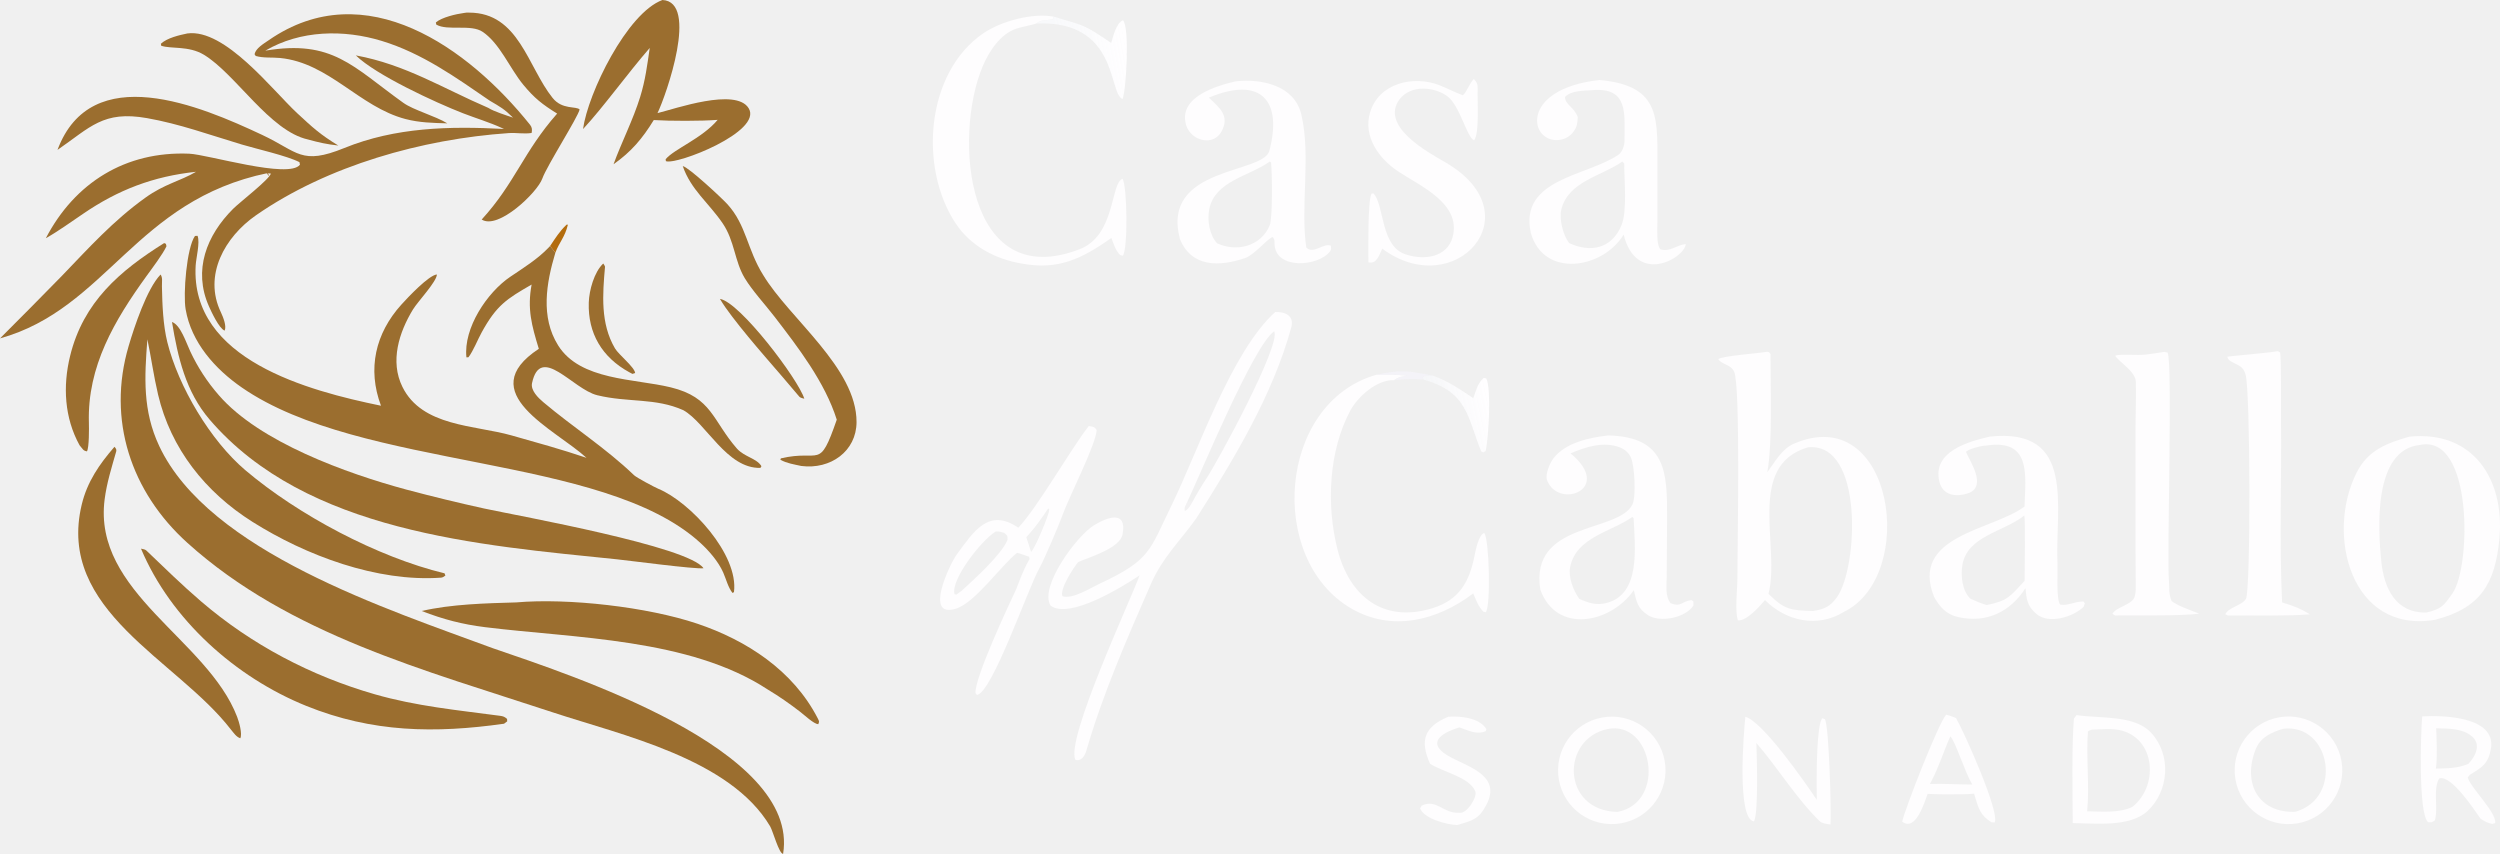
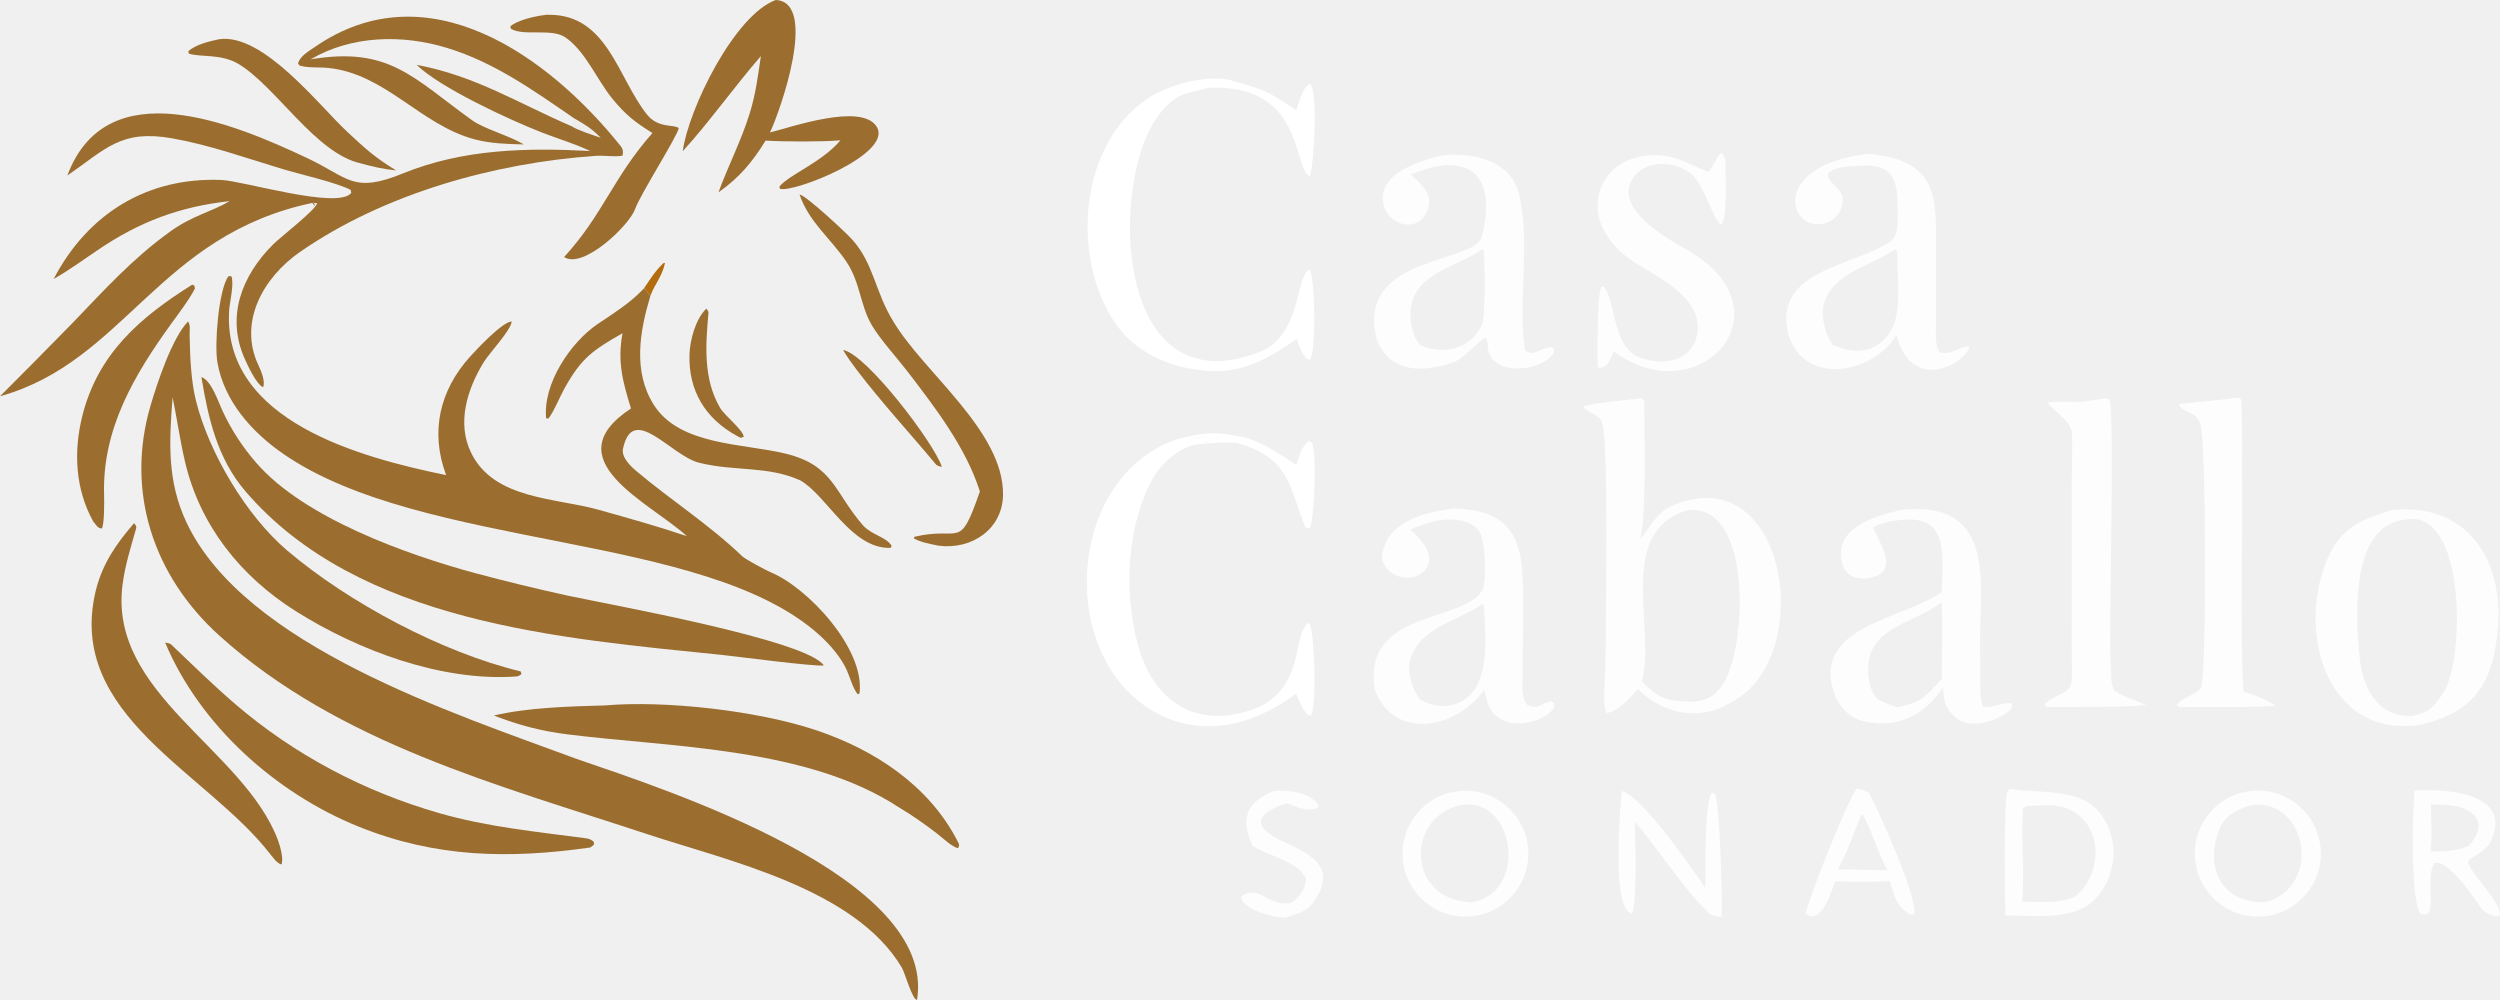
- <svg xmlns="http://www.w3.org/2000/svg" width="457.233" height="156.166" viewBox="0 0 457.233 156.166" version="1.1" id="svg43">
-   <path fill="#9b6e2f" d="m 29.366,50.212 c 0.41,0.549 0.235,1.301 0.25,2.174 0.064,3.275 0.203,7.052 0.991,10.211 2.027,8.123 7.872,17.979 14.275,23.406 9.63,8.162 24.164,15.9 36.424,18.854 l 0.153,0.41 c -0.216,0.171 -0.494,0.361 -0.78,0.382 -11.716,0.841 -24.735,-4.057 -34.477,-10.191 -8.665,-5.456 -14.977,-13.425 -17.298,-23.315 -0.805,-3.433 -1.244,-6.697 -1.947,-10.084 -0.539,6.938 -0.881,13.027 2.158,19.506 9.056,19.305 41.868,29.895 60.966,36.971 14.123,4.874 56.265,18.422 53.144,37.63 -0.749,-0.01 -1.868,-4.181 -2.367,-5.026 -7.315,-12.373 -27.1,-16.673 -39.74,-20.849 -23.31,-7.702 -48.219,-14.215 -66.838,-30.999 -10.35,-9.33 -14.721,-22.535 -10.757,-35.985 1.02,-3.47 3.35,-10.522 5.843,-13.095 z" id="path1" />
-   <path fill="#9b6e2f" d="m 81.814,22.56 c -2.625,-0.073 -5.107,-0.122 -7.655,-0.79 -8.443,-2.213 -13.965,-10.282 -22.942,-11.165 -1.468,-0.145 -3.036,0.043 -4.447,-0.37 l -0.217,-0.322 c 0.25,-1.108 1.635,-1.896 2.628,-2.582 17.65,-12.189 36.514,1.447 47.758,15.487 0.386,0.482 0.407,0.931 0.289,1.502 -1.403,0.222 -2.765,-0.075 -4.181,0.022 -15.826,1.087 -33.121,5.926 -46.232,15.035 -5.677,3.944 -9.692,10.967 -6.403,17.767 0.403,0.888 1.061,2.461 0.675,3.327 -1.035,-0.408 -2.446,-3.48 -2.884,-4.469 -2.918,-6.586 -0.427,-12.957 4.427,-17.804 1.224,-1.222 6.621,-5.367 6.912,-6.455 l -0.787,-0.061 0.548,0.638 -0.311,-0.674 C 24.718,36.655 19.585,56.421 6.6959602e-7,61.892 3.792,58.105 7.562,54.296 11.309,50.464 c 4.979,-5.176 9.389,-10.075 15.249,-14.287 3.563,-2.561 6.361,-3.031 9.3,-4.759 -7.812,0.832 -14.263,3.296 -20.705,7.715 -1.805,1.237 -4.972,3.461 -6.769,4.432 C 13.703,33.383 22.983,27.631 34.586,28.108 c 3.42,0.141 18.241,4.664 20.271,2.02 l -0.087,-0.469 c -2.258,-1.165 -7.887,-2.429 -10.541,-3.226 -5.785,-1.736 -11.405,-3.782 -17.363,-4.832 -7.998,-1.41 -10.331,1.672 -16.352,5.816 6.177,-16.543 26.123,-8.061 37.456,-2.734 6.564,3.085 7.098,5.603 14.99,2.392 9.375,-3.815 19.271,-4.014 29.212,-3.491 l -0.298,-0.139 c -2.333,-1.078 -4.89,-1.834 -7.203,-2.735 -5.048,-1.966 -15.984,-7.023 -19.596,-10.582 9.141,1.693 15.931,6.035 24.23,9.6 0.953,0.636 3.383,1.398 4.526,1.788 -1.617,-1.596 -2.318,-1.961 -4.25,-3.095 -6.27,-4.305 -12.369,-8.677 -19.742,-10.931 -6.977,-2.133 -14.898,-1.989 -21.319,1.777 12.291,-2.062 15.958,2.881 25.247,9.538 1.858,1.332 5.827,2.395 8.045,3.755 z" id="path2" />
-   <path fill="#9b6e2f" d="m 101.574,46.215 c -1.661,5.541 -2.75,11.769 0.511,16.967 4.035,6.433 13.928,6.039 20.582,7.659 7.577,1.845 7.615,6.064 12.127,11.219 1.393,1.53 3.624,1.775 4.467,3.203 l -0.181,0.31 c -6.163,0.174 -9.914,-8.188 -14.098,-10.551 -5.144,-2.303 -10.109,-1.361 -15.747,-2.736 -4.477,-1.092 -10.379,-9.453 -11.93,-2.214 -0.282,1.318 1.108,2.678 2.054,3.476 5.46,4.606 11.4,8.367 16.614,13.373 0.43,0.413 3.697,2.173 4.42,2.471 5.804,2.394 14.747,12.011 13.845,18.904 l -0.271,0.149 c -0.815,-1.031 -1.167,-2.552 -1.704,-3.754 -0.893,-2.002 -2.599,-3.972 -4.215,-5.442 -17.878,-16.259 -61.877,-13.213 -83.798,-28.36 -4.917,-3.398 -9.259,-8.247 -10.301,-14.327 -0.476,-2.781 0.185,-11.251 1.712,-13.407 l 0.47,-0.025 c 0.483,1.21 -0.264,4.029 -0.345,5.412 -1.014,17.256 20.646,22.937 33.893,25.662 -2.533,-6.753 -1.011,-13.24 3.722,-18.485 1.121,-1.243 5.018,-5.402 6.505,-5.522 -0.024,1.306 -3.504,4.966 -4.378,6.402 -2.534,4.163 -4.247,9.465 -1.926,14.161 3.602,7.288 13.168,6.96 19.942,8.87 4.583,1.293 9.206,2.572 13.724,4.104 -5.781,-5.284 -20.942,-11.902 -8.722,-19.937 -1.305,-4.27 -2.144,-7.302 -1.317,-11.753 -4.552,2.62 -6.41,3.776 -9.132,8.743 -0.744,1.356 -1.534,3.39 -2.423,4.556 l -0.369,0.013 c -0.568,-5.367 3.795,-11.883 8.025,-14.738 2.391,-1.614 5.017,-3.244 6.993,-5.323 l 0.285,-0.302 z" id="path3" />
-   <path fill="#fefdfe" d="m 323.176,64.342 c 0.492,0.084 0.263,-0.03 0.639,0.43 -0.013,5.9 0.399,16.169 -0.588,21.6 1.276,-1.727 2.659,-4.257 4.781,-5.185 18.294,-8.001 22.886,24.086 9.193,30.741 -4.763,2.944 -10.549,1.698 -14.394,-2.178 -1.021,1.187 -3.34,3.849 -4.953,3.709 -0.591,-1.754 -0.103,-5.519 -0.1,-7.551 0.012,-5.812 0.595,-35.414 -0.592,-37.934 -0.651,-1.384 -2.108,-1.183 -2.889,-2.274 0.477,-0.591 7.312,-1.075 8.903,-1.358 z m 8.443,47.406 c 2.025,-0.338 3.073,-0.761 4.343,-2.52 3.862,-5.35 4.964,-28.493 -5.327,-27.412 -11.376,3.392 -4.958,18.225 -7.192,26.789 2.94,2.927 4.054,3.03 8.176,3.143 z" id="path4" />
-   <path fill="#fefdfe" d="m 440.661,79.862 c 11.689,-1.181 17.445,7.842 16.465,18.609 -0.751,8.25 -3.446,12.761 -11.781,14.886 -15.436,2.589 -20.018,-15.674 -14.347,-26.896 2.086,-4.127 5.479,-5.395 9.663,-6.599 z m 3.131,32.165 c 2.76,-0.675 3.118,-1.206 4.741,-3.492 3.447,-4.855 3.78,-29.24 -5.949,-27.155 -8.555,0.884 -7.682,15.318 -7.056,21.348 0.511,4.924 2.677,9.448 8.264,9.299 z" id="path5" />
-   <path fill="#9b6e2f" d="m 31.455,58.886 c 1.576,0.546 2.599,3.811 3.34,5.374 1.357,2.91 3.119,5.614 5.236,8.029 7.422,8.584 23.435,14.318 34.227,17.236 4.746,1.268 9.52,2.429 14.318,3.483 6.615,1.42 37.424,6.935 40.091,10.921 -1.52,0.204 -13.702,-1.416 -15.866,-1.638 C 87.583,99.702 56.008,97.322 38.341,76.74 c -4.386,-5.109 -5.814,-11.392 -6.886,-17.854 z" id="path6" />
-   <path fill="#fefdfe" d="m 225.993,14.872 c 4.69,-0.511 10.733,0.711 12.002,6.044 1.8,7.563 -0.194,16.81 0.915,24.349 1.307,1.339 3.155,-0.908 4.504,-0.324 0.006,0.465 0.122,0.656 -0.162,1.03 -2.129,2.806 -9.94,3.392 -10.141,-1.278 -0.027,-0.635 0.069,-0.789 -0.317,-1.333 -0.8,0.054 -3.309,3.233 -5.07,3.834 -4.66,1.592 -9.763,1.753 -11.916,-3.455 -3.546,-13.336 15.214,-11.853 16.35,-16.159 2.416,-9.153 -1.489,-13.732 -11.062,-9.724 1.968,1.871 3.874,3.335 2.309,6.188 -0.971,1.77 -3.008,2.03 -4.648,1.093 -0.956,-0.544 -1.643,-1.461 -1.897,-2.531 -1.176,-4.942 5.64,-6.902 9.133,-7.734 z m -3.416,29.612 c 3.626,1.697 8.073,0.543 9.65,-3.284 0.544,-1.319 0.449,-9.719 0.239,-11.48 l -0.231,-0.179 c -3.768,2.701 -10.047,3.54 -11.071,8.725 -0.394,1.992 0.017,4.664 1.413,6.218 z" id="path7" />
-   <path fill="#fefdfe" d="m 294.105,79.638 c 10.595,0.251 10.829,6.637 10.793,15.034 l -0.063,10.734 c -0.016,1.68 -0.322,3.605 0.698,4.905 1.973,0.808 1.978,-0.35 3.848,-0.561 l 0.338,0.272 -0.008,0.72 c -1.398,2.232 -6.076,3.219 -8.336,1.749 -1.915,-1.245 -2.077,-2.505 -2.556,-4.552 -4.232,6.078 -14.157,8.085 -17.109,-0.11 -1.968,-12.506 14.16,-10.306 16.837,-15.53 0.74,-1.443 0.387,-7.136 -0.244,-8.572 -0.409,-0.93 -1.108,-1.533 -2.046,-1.899 -2.955,-1.154 -6.257,-0.095 -9.013,1.095 7.936,6.552 -2.225,10.317 -4.3,4.903 -0.388,-1.012 0.52,-3.191 1.219,-4.064 2.271,-2.836 6.485,-3.717 9.942,-4.124 z m -5.261,29.89 c 1.692,0.75 3.103,1.244 5.02,0.743 6.26,-1.638 5.156,-10.221 4.912,-15.507 l -0.233,-0.215 c -3.826,2.724 -10.263,3.68 -11.365,9.129 -0.386,1.906 0.569,4.322 1.666,5.85 z" id="path8" />
-   <path fill="#fefdfe" d="m 292.517,14.629 c 11.614,1.047 10.553,7.326 10.612,16.681 0.02,3.134 -0.034,6.311 -0.008,9.451 0.009,1.209 -0.218,4.057 0.577,4.85 1.795,0.501 2.818,-0.763 4.62,-0.977 -0.208,2.596 -9.046,7.642 -11.36,-1.727 -3.82,6.276 -14.616,8.03 -16.979,-0.303 -2.196,-9.951 10.319,-10.376 16.005,-14.291 0.761,-0.525 1.135,-1.729 1.132,-2.635 -0.02,-4.901 0.766,-9.77 -5.952,-9.189 -1.526,0.13 -3.751,0.027 -4.922,1.227 -0.084,1.389 1.73,1.904 2.319,3.712 -0.046,1.034 -0.114,1.72 -0.735,2.594 -0.577,0.827 -1.464,1.385 -2.459,1.549 -5.58,0.885 -7.818,-9.233 7.15,-10.942 z m -5.538,29.825 c 3.842,1.792 7.788,1.094 9.579,-3.258 1.083,-2.63 0.495,-8.204 0.498,-11.276 l -0.341,-0.371 c -3.823,2.671 -9.85,3.615 -11.147,8.711 -0.456,1.791 0.31,4.754 1.411,6.194 z" id="path9" />
-   <path fill="#fefdfe" d="m 363.907,79.853 c 15.923,-1.708 11.915,13.009 12.391,23.248 0.064,1.373 -0.261,6.609 0.505,7.486 1.463,0.224 2.485,-0.557 4.242,-0.581 l 0.255,0.344 -0.228,0.644 c -1.936,1.845 -6.368,3.242 -8.642,1.278 -1.676,-1.448 -1.801,-2.675 -1.981,-4.709 -2.72,4.252 -7.02,6.478 -12.305,5.299 -2.157,-0.481 -3.35,-1.806 -4.409,-3.685 -4.521,-11.309 10.807,-12.181 16.541,-16.544 0.161,-5.73 1.313,-12.474 -7.111,-11.124 -0.429,-0.107 -3.764,0.774 -3.574,1.207 0.807,1.834 3.66,6.034 0.641,7.39 -2.323,0.888 -4.957,0.63 -5.565,-2.136 -1.185,-5.393 5.267,-7.188 9.24,-8.117 z m -3.542,29.64 c 1.116,0.506 1.788,0.805 2.976,1.166 3.838,-0.77 4.236,-1.507 6.947,-4.428 0.006,-1.335 0.17,-11.591 -0.07,-11.944 -3.81,3.035 -10.527,3.729 -11.335,9.186 -0.288,1.947 0.004,4.598 1.482,6.02 z" id="path10" />
-   <path fill="#fefdfe" d="m 233.237,57.063 c 1.84,-0.049 3.512,0.677 2.921,2.836 -3.391,12.391 -10.533,24.154 -17.385,34.93 -3.054,4.264 -6.143,7.089 -8.307,12.039 -4.375,10.005 -8.724,19.918 -11.783,30.427 -0.27,0.928 -0.916,2.006 -2.003,1.665 -1.822,-3.703 10.032,-29.036 11.748,-33.736 -3.168,2.12 -12.84,8.092 -16.276,5.55 -2.155,-3.412 4.799,-12.822 7.969,-14.73 2.453,-1.477 6.007,-2.786 5.196,1.659 -0.469,2.572 -5.949,4.137 -8.119,5.088 -0.807,0.936 -3.498,5.065 -2.872,6.259 1.818,0.598 5.158,-1.533 6.77,-2.284 9.423,-4.388 9.129,-6.09 13.153,-14.295 4.888,-9.968 10.938,-28.151 18.988,-35.408 z M 217.14,91.8 c -0.347,0.826 -0.6,0.991 -0.43,1.682 0.767,-0.503 0.965,-0.996 1.437,-1.782 0.612,-1.169 1.702,-2.995 2.424,-4.07 2.161,-3.218 13.781,-24.658 12.472,-27.036 -3.745,2.491 -13.479,26.097 -15.903,31.206 z" id="path11" />
-   <path fill="#fefdfe" fill-opacity="0.008" d="m 217.14,91.8 c 2.424,-5.109 12.158,-28.715 15.903,-31.206 1.309,2.378 -10.311,23.818 -12.472,27.036 -0.722,1.075 -1.812,2.901 -2.424,4.07 z" id="path12" />
-   <path fill="#fefdfe" fill-opacity="0.122" d="m 217.14,91.8 1.007,-0.1 c -0.472,0.786 -0.67,1.279 -1.437,1.782 -0.17,-0.691 0.083,-0.856 0.43,-1.682 z" id="path13" />
+ <svg xmlns="http://www.w3.org/2000/svg" width="390.452" height="156.166" viewBox="0 0 390.452 156.166" version="1.1" id="svg43">
+   <path fill="#9b6e2f" d="m 29.366,50.212 c 0.41,0.549 0.235,1.301 0.25,2.174 0.064,3.275 0.203,7.052 0.991,10.211 2.027,8.123 7.872,17.979 14.275,23.406 9.63,8.162 24.164,15.9 36.424,18.854 l 0.153,0.41 c -0.216,0.171 -0.494,0.361 -0.78,0.382 C 68.963,106.49 55.944,101.592 46.201,95.458 37.537,90.002 31.224,82.033 28.903,72.143 28.098,68.71 27.66,65.446 26.956,62.059 c -0.539,6.938 -0.881,13.027 2.158,19.506 9.056,19.305 41.868,29.895 60.966,36.971 14.123,4.874 56.265,18.422 53.144,37.63 -0.749,-0.01 -1.868,-4.181 -2.367,-5.026 -7.315,-12.373 -27.1,-16.673 -39.74,-20.849 C 77.808,122.589 52.898,116.076 34.28,99.292 23.93,89.962 19.559,76.757 23.523,63.307 c 1.02,-3.47 3.35,-10.522 5.843,-13.095 z" id="path1" />
+   <path fill="#9b6e2f" d="M 81.814,22.56 C 79.189,22.487 76.706,22.438 74.159,21.77 65.716,19.557 60.194,11.488 51.217,10.605 c -1.468,-0.145 -3.036,0.043 -4.447,-0.37 l -0.217,-0.322 c 0.25,-1.108 1.635,-1.896 2.628,-2.582 17.65,-12.189 36.514,1.447 47.758,15.487 0.386,0.482 0.407,0.931 0.289,1.502 -1.403,0.222 -2.765,-0.075 -4.181,0.022 -15.826,1.087 -33.121,5.926 -46.232,15.035 -5.677,3.944 -9.692,10.967 -6.403,17.767 0.403,0.888 1.061,2.461 0.675,3.327 -1.035,-0.408 -2.446,-3.48 -2.884,-4.469 -2.918,-6.586 -0.427,-12.957 4.427,-17.804 1.224,-1.222 6.621,-5.367 6.912,-6.455 l -0.787,-0.061 0.548,0.638 -0.311,-0.674 C 24.718,36.655 19.585,56.421 0,61.892 3.792,58.105 7.561,54.296 11.309,50.464 16.288,45.288 20.697,40.389 26.558,36.177 30.121,33.616 32.919,33.146 35.858,31.418 28.046,32.25 21.595,34.714 15.153,39.133 13.348,40.37 10.181,42.594 8.384,43.565 13.703,33.383 22.983,27.631 34.586,28.108 c 3.42,0.141 18.241,4.664 20.271,2.02 L 54.77,29.659 C 52.512,28.494 46.883,27.23 44.229,26.433 38.444,24.697 32.824,22.651 26.866,21.601 c -7.998,-1.41 -10.331,1.672 -16.352,5.816 6.177,-16.543 26.123,-8.061 37.456,-2.734 6.564,3.085 7.098,5.603 14.99,2.392 9.375,-3.815 19.271,-4.014 29.212,-3.491 l -0.298,-0.139 c -2.333,-1.078 -4.89,-1.834 -7.203,-2.735 -5.048,-1.966 -15.984,-7.023 -19.596,-10.582 9.141,1.693 15.931,6.035 24.23,9.6 0.953,0.636 3.383,1.398 4.526,1.788 -1.617,-1.596 -2.318,-1.961 -4.25,-3.095 C 83.313,14.116 77.213,9.744 69.841,7.49 62.864,5.357 54.943,5.501 48.521,9.267 c 12.291,-2.062 15.958,2.881 25.247,9.538 1.858,1.332 5.827,2.395 8.045,3.755 z" id="path2" />
+   <path fill="#9b6e2f" d="m 101.574,46.215 c -1.661,5.541 -2.75,11.769 0.511,16.967 4.035,6.433 13.928,6.039 20.582,7.659 7.577,1.845 7.615,6.064 12.127,11.219 1.393,1.53 3.624,1.775 4.467,3.203 l -0.181,0.31 c -6.163,0.174 -9.914,-8.188 -14.098,-10.551 -5.144,-2.303 -10.109,-1.361 -15.747,-2.736 -4.477,-1.092 -10.379,-9.453 -11.93,-2.214 -0.282,1.318 1.108,2.678 2.054,3.476 5.46,4.606 11.4,8.367 16.614,13.373 0.43,0.413 3.697,2.173 4.42,2.471 5.804,2.394 14.747,12.011 13.845,18.904 l -0.271,0.149 c -0.815,-1.031 -1.167,-2.552 -1.704,-3.754 -0.893,-2.002 -2.599,-3.972 -4.215,-5.442 C 110.17,82.99 66.171,86.036 44.249,70.889 39.332,67.491 34.99,62.642 33.948,56.562 33.472,53.781 34.133,45.311 35.66,43.155 l 0.47,-0.025 c 0.483,1.21 -0.264,4.029 -0.345,5.412 -1.014,17.256 20.646,22.937 33.893,25.662 -2.533,-6.753 -1.011,-13.24 3.722,-18.485 1.121,-1.243 5.018,-5.402 6.505,-5.522 -0.024,1.306 -3.504,4.966 -4.378,6.402 -2.534,4.163 -4.247,9.465 -1.926,14.161 3.602,7.288 13.168,6.96 19.942,8.87 4.583,1.293 9.206,2.572 13.724,4.104 -5.781,-5.284 -20.942,-11.902 -8.722,-19.937 -1.305,-4.27 -2.144,-7.302 -1.317,-11.753 -4.552,2.62 -6.41,3.776 -9.132,8.743 -0.744,1.356 -1.534,3.39 -2.423,4.556 l -0.369,0.013 c -0.568,-5.367 3.795,-11.883 8.025,-14.738 2.391,-1.614 5.017,-3.244 6.993,-5.323 l 0.285,-0.302 z" id="path3" />
+   <path fill="#fefdfe" d="m 256.161,62.197 c 0.492,0.084 0.263,-0.03 0.639,0.43 -0.013,5.9 0.399,16.169 -0.588,21.6 1.276,-1.727 2.659,-4.257 4.781,-5.185 18.294,-8.001 22.886,24.086 9.193,30.741 -4.763,2.944 -10.549,1.698 -14.394,-2.178 -1.021,1.187 -3.34,3.849 -4.953,3.709 -0.591,-1.754 -0.103,-5.519 -0.1,-7.551 0.012,-5.812 0.595,-35.414 -0.592,-37.934 -0.651,-1.384 -2.108,-1.183 -2.889,-2.274 0.477,-0.591 7.312,-1.075 8.903,-1.358 z m 8.443,47.406 c 2.025,-0.338 3.073,-0.761 4.343,-2.52 3.862,-5.35 4.964,-28.493 -5.327,-27.412 -11.376,3.392 -4.958,18.225 -7.192,26.789 2.94,2.927 4.054,3.03 8.176,3.143 z" id="path4" />
+   <path fill="#fefdfe" d="m 373.646,79.657 c 11.689,-1.181 17.445,7.842 16.465,18.609 -0.751,8.25 -3.446,12.761 -11.781,14.886 -15.436,2.589 -20.018,-15.674 -14.347,-26.896 2.086,-4.127 5.479,-5.395 9.663,-6.599 z m 3.131,32.165 c 2.76,-0.675 3.118,-1.206 4.741,-3.492 3.447,-4.855 3.78,-29.24 -5.949,-27.155 -8.555,0.884 -7.682,15.318 -7.056,21.348 0.511,4.924 2.677,9.448 8.264,9.299 z" id="path5" />
+   <path fill="#9b6e2f" d="m 31.455,58.886 c 1.576,0.546 2.599,3.811 3.34,5.374 1.357,2.91 3.119,5.614 5.236,8.029 7.422,8.584 23.435,14.318 34.227,17.236 4.746,1.268 9.52,2.429 14.318,3.483 6.615,1.42 37.424,6.935 40.091,10.921 -1.52,0.204 -13.702,-1.416 -15.866,-1.638 C 87.583,99.702 56.008,97.322 38.34,76.74 33.955,71.631 32.526,65.348 31.455,58.886 Z" id="path6" />
+   <path fill="#fefdfe" d="m 225.241,24.275 c 4.69,-0.511 10.733,0.711 12.002,6.044 1.8,7.563 -0.194,16.81 0.915,24.349 1.307,1.339 3.155,-0.908 4.504,-0.324 0.006,0.465 0.122,0.656 -0.162,1.03 -2.129,2.806 -9.94,3.392 -10.141,-1.278 -0.027,-0.635 0.069,-0.789 -0.317,-1.333 -0.8,0.054 -3.309,3.233 -5.07,3.834 -4.66,1.592 -9.763,1.753 -11.916,-3.455 -3.546,-13.336 15.214,-11.853 16.35,-16.159 2.416,-9.153 -1.489,-13.732 -11.062,-9.724 1.968,1.871 3.874,3.335 2.309,6.188 -0.971,1.77 -3.008,2.03 -4.648,1.093 -0.956,-0.544 -1.643,-1.461 -1.897,-2.531 -1.176,-4.942 5.64,-6.902 9.133,-7.734 z m -3.416,29.612 c 3.626,1.697 8.073,0.543 9.65,-3.284 0.544,-1.319 0.449,-9.719 0.239,-11.48 l -0.231,-0.179 c -3.768,2.701 -10.047,3.54 -11.071,8.725 -0.394,1.992 0.017,4.664 1.413,6.218 z" id="path7" />
+   <path fill="#fefdfe" d="m 227.09,79.433 c 10.595,0.251 10.829,6.637 10.793,15.034 l -0.063,10.734 c -0.016,1.68 -0.322,3.605 0.698,4.905 1.973,0.808 1.978,-0.35 3.848,-0.561 l 0.338,0.272 -0.008,0.72 c -1.398,2.232 -6.076,3.219 -8.336,1.749 -1.915,-1.245 -2.077,-2.505 -2.556,-4.552 -4.232,6.078 -14.157,8.085 -17.109,-0.11 -1.968,-12.506 14.16,-10.306 16.837,-15.53 0.74,-1.443 0.387,-7.136 -0.244,-8.572 -0.409,-0.93 -1.108,-1.533 -2.046,-1.899 -2.955,-1.154 -6.257,-0.095 -9.013,1.095 7.936,6.552 -2.225,10.317 -4.3,4.903 -0.388,-1.012 0.52,-3.191 1.219,-4.064 2.271,-2.836 6.485,-3.717 9.942,-4.124 z m -5.261,29.89 c 1.692,0.75 3.103,1.244 5.02,0.743 6.26,-1.638 5.156,-10.221 4.912,-15.507 l -0.233,-0.215 c -3.826,2.724 -10.263,3.68 -11.365,9.129 -0.386,1.906 0.569,4.322 1.666,5.85 z" id="path8" />
+   <path fill="#fefdfe" d="m 291.765,24.032 c 11.614,1.047 10.553,7.326 10.612,16.681 0.02,3.134 -0.034,6.311 -0.008,9.451 0.009,1.209 -0.218,4.057 0.577,4.85 1.795,0.501 2.818,-0.763 4.62,-0.977 -0.208,2.596 -9.046,7.642 -11.36,-1.727 -3.82,6.276 -14.616,8.03 -16.979,-0.303 -2.196,-9.951 10.319,-10.376 16.005,-14.291 0.761,-0.525 1.135,-1.729 1.132,-2.635 -0.02,-4.901 0.766,-9.77 -5.952,-9.189 -1.526,0.13 -3.751,0.027 -4.922,1.227 -0.084,1.389 1.73,1.904 2.319,3.712 -0.046,1.034 -0.114,1.72 -0.735,2.594 -0.577,0.827 -1.464,1.385 -2.459,1.549 -5.58,0.885 -7.818,-9.233 7.15,-10.942 z m -5.538,29.825 c 3.842,1.792 7.788,1.094 9.579,-3.258 1.083,-2.63 0.495,-8.204 0.498,-11.276 l -0.341,-0.371 c -3.823,2.671 -9.85,3.615 -11.147,8.711 -0.456,1.791 0.31,4.754 1.411,6.194 z" id="path9" />
+   <path fill="#fefdfe" d="m 296.892,79.648 c 15.923,-1.708 11.915,13.009 12.391,23.248 0.064,1.373 -0.261,6.609 0.505,7.486 1.463,0.224 2.485,-0.557 4.242,-0.581 l 0.255,0.344 -0.228,0.644 c -1.936,1.845 -6.368,3.242 -8.642,1.278 -1.676,-1.448 -1.801,-2.675 -1.981,-4.709 -2.72,4.252 -7.02,6.478 -12.305,5.299 -2.157,-0.481 -3.35,-1.806 -4.409,-3.685 -4.521,-11.309 10.807,-12.181 16.541,-16.544 0.161,-5.73 1.313,-12.474 -7.111,-11.124 -0.429,-0.107 -3.764,0.774 -3.574,1.207 0.807,1.834 3.66,6.034 0.641,7.39 -2.323,0.888 -4.957,0.63 -5.565,-2.136 -1.185,-5.393 5.267,-7.188 9.24,-8.117 z m -3.542,29.64 c 1.116,0.506 1.788,0.805 2.976,1.166 3.838,-0.77 4.236,-1.507 6.947,-4.428 0.006,-1.335 0.17,-11.591 -0.07,-11.944 -3.81,3.035 -10.527,3.729 -11.335,9.186 -0.288,1.947 0.004,4.598 1.482,6.02 z" id="path10" />
+   <path fill="#fefdfe" fill-opacity="0.008" d="m 216.37,95.097 c 2.424,-5.109 12.158,-28.715 15.903,-31.206 1.309,2.378 -10.311,23.818 -12.472,27.036 -0.722,1.075 -1.812,2.901 -2.424,4.07 z" id="path12" />
  <path fill="#9b6e2f" d="m 94.436,110.175 c 9.443,-0.824 23.979,0.821 33.105,3.895 8.982,3.027 17.511,8.542 22.015,17.305 0.336,0.655 0.276,0.588 0.095,1.083 -0.839,-0.07 -2.495,-1.651 -3.339,-2.298 -1.95,-1.494 -3.778,-2.782 -5.901,-4.053 -14.277,-9.384 -35.399,-9.369 -51.679,-11.4 -4.234,-0.528 -7.625,-1.423 -11.602,-2.958 5.357,-1.259 11.821,-1.418 17.306,-1.574 z" id="path14" />
-   <path fill="#9b6e2f" d="m 25.789,100.347 c 0.264,0.063 0.742,0.12 0.945,0.311 3.298,3.148 6.545,6.332 10.004,9.302 9.237,7.932 20.118,13.66 31.813,17.021 7.578,2.177 15.121,2.898 22.9,3.934 0.578,0.077 0.846,0.178 1.289,0.568 l 0.023,0.446 -0.576,0.436 c -12.614,1.781 -24.066,1.631 -36.175,-3.26 -12.936,-5.225 -24.77,-15.786 -30.224,-28.758 z" id="path15" />
-   <path fill="#fefdfe" d="m 203.268,43.524 c -5.383,3.771 -9.66,5.917 -16.328,4.692 -4.821,-0.791 -9.367,-3.173 -12.14,-7.334 -6.76,-10.144 -5.525,-27.589 5.056,-34.801 3.27,-2.229 9.062,-3.785 12.906,-3.021 l -0.264,0.503 c -1.426,0.215 -1.908,10e-4 -3.015,0.741 -0.486,0.227 -2.674,0.605 -3.589,0.936 -2.918,0.935 -4.995,4.128 -6.158,6.869 -5.421,12.783 -3.162,41.532 17.716,33.473 6.608,-2.551 5.616,-12.058 7.841,-12.874 0.846,1.057 1.055,12.963 0.045,14.068 l -0.468,-0.125 c -0.892,-0.93 -1.14,-1.909 -1.602,-3.127 z" id="path16" />
-   <path fill="#fefdfe" d="m 251.69,68.552 c 1.997,-0.019 3.567,-0.052 5.546,0.152 -0.986,0.204 -1.471,0.232 -2.295,0.826 -3.087,-0.113 -6.543,2.933 -7.968,5.543 -3.998,7.439 -4.395,17.38 -2.355,25.417 2.187,8.609 8.416,13.527 17.397,10.736 4.901,-1.523 6.742,-4.831 7.688,-9.683 0.194,-0.997 0.765,-3.784 1.759,-4.061 0.908,1.131 1.227,13.25 0.281,14.49 l -0.452,-0.106 c -0.954,-1.012 -1.291,-2.053 -1.852,-3.333 -6.614,5.014 -14.913,7.053 -22.31,2.748 -15.43,-8.981 -13.429,-37.561 4.561,-42.729 z" id="path17" />
-   <path fill="#fefdfe" d="m 395.803,64.359 0.624,0.12 c 0.985,1.411 -0.159,37.537 0.263,41.835 0.114,1.158 -0.12,2.115 0.473,3.609 1.039,0.861 3.66,1.745 5.056,2.31 -3.281,0.442 -10.953,0.286 -14.488,0.32 -1.072,-0.023 -0.695,0.177 -1.379,-0.313 0.774,-1.258 3.424,-1.615 3.985,-2.911 0.193,-0.445 0.284,-1.206 0.279,-1.694 -0.087,-9.622 -0.016,-19.222 -0.042,-28.848 -0.008,-2.74 0.135,-6.233 0.057,-8.967 -0.056,-1.933 -3.334,-3.803 -3.766,-4.774 0.92,-0.349 4.079,-0.01 5.475,-0.188 1.188,-0.152 2.214,-0.273 3.463,-0.499 z" id="path18" />
-   <path fill="#fefdfe" d="m 199.128,77.911 c 0.945,0.171 1.019,0.151 1.45,0.742 -0.186,2.756 -4.991,12.091 -6.164,15.334 -0.683,1.887 -3.346,8.186 -4.3,9.892 -2.185,3.909 -8.599,22.71 -11.437,23.228 l -0.26,-0.355 c -0.178,-2.755 5.918,-15.765 7.421,-18.955 0.685,-1.751 1.365,-3.645 2.299,-5.262 0.231,-0.4 0.173,-0.143 0.081,-0.709 -0.407,-0.131 -2.145,-0.769 -2.221,-0.704 -2.945,2.321 -7.646,9.145 -11.227,10.223 -5.892,1.773 -0.936,-8.389 0.234,-9.968 3.092,-4.171 5.81,-8.571 11.233,-4.865 3.46,-3.61 9.38,-14.055 12.891,-18.601 z m -23.264,30.153 c 2.208,-2.024 7.35,-6.652 8.409,-9.341 -0.063,-0.96 0.113,-0.548 -0.592,-1.258 -0.751,-0.217 -0.786,-0.26 -1.554,-0.261 -2.558,1.51 -8.3,8.813 -7.554,11.468 l 0.341,0.079 z m 11.843,-9.813 c 0.306,0.886 0.596,1.777 0.872,2.674 0.61,-0.417 3.392,-6.96 3.314,-7.764 l -0.172,-0.177 c -1.31,1.937 -2.222,3.316 -3.809,5.048 z" id="path19" />
-   <path fill="#fefdfe" fill-opacity="0.039" d="m 191.721,92.984 0.172,0.177 c 0.078,0.804 -2.704,7.347 -3.314,7.764 -0.276,-0.897 -0.566,-1.788 -0.872,-2.674 l 0.205,-0.219 c 1.587,-1.732 2.499,-3.111 3.809,-5.048 z" id="path20" />
-   <path fill="#fefdfe" d="m 416.587,64.22 0.411,0.225 c 0.273,0.997 0.157,10.462 0.177,12.121 0.137,11.104 -0.318,22.519 0.202,33.607 1.978,0.628 3.321,1.07 5.067,2.184 -3.765,0.342 -10.433,0.17 -14.463,0.221 -0.638,-0.01 -0.414,0.055 -0.976,-0.236 0.521,-1.266 3.049,-1.585 3.763,-2.812 0.886,-1.522 0.831,-38.184 -0.079,-41.075 -0.435,-1.381 -1.021,-1.486 -2.193,-2.108 -0.581,-0.309 -0.943,-0.452 -1.133,-1.097 0.23,-0.112 7.758,-0.717 9.224,-1.03 z" id="path21" />
-   <path fill="#fefdfe" d="m 416.868,131.187 c 5.366,-0.928 10.466,2.678 11.379,8.047 0.913,5.369 -2.709,10.458 -8.081,11.354 -5.348,0.893 -10.411,-2.71 -11.32,-8.056 -0.909,-5.346 2.679,-10.42 8.022,-11.345 z m 2.895,17.291 c 8.892,-2.475 6.513,-16.256 -2.202,-15.185 -2.137,0.639 -4.142,1.543 -5.01,3.739 -2.44,6.168 0.441,11.658 7.212,11.446 z" id="path22" />
-   <path fill="#fefdfe" d="m 269.535,14.456 c 0.581,0.536 0.756,1.044 0.72,1.864 -0.082,1.829 0.365,8.156 -0.652,9.332 -1.289,-0.389 -2.607,-6.414 -4.922,-8.07 -2.436,-1.744 -6.632,-2.096 -8.703,0.564 -3.638,4.919 5.115,9.668 8.358,11.539 16.379,9.448 1.783,25.673 -11.531,15.795 -0.596,1.233 -1.022,2.861 -2.533,2.496 -0.02,-2.098 -0.126,-11.272 0.562,-12.542 l 0.345,-0.076 c 2.103,2.163 1.191,9.955 6.201,11.253 3.141,0.982 7.315,0.455 8.302,-3.28 1.623,-6.148 -6.031,-9.341 -10.053,-12.037 -3.497,-2.344 -6.341,-6.377 -5.057,-10.717 1.601,-5.41 7.984,-6.859 12.763,-4.964 1.408,0.562 2.76,1.275 4.204,1.813 0.666,-0.482 1.068,-1.936 1.996,-2.97 z" id="path23" />
-   <path fill="#fefdfe" d="m 293.002,131.233 c 5.367,-0.991 10.512,2.582 11.46,7.956 0.948,5.374 -2.665,10.491 -8.047,11.396 -5.321,0.895 -10.369,-2.668 -11.306,-7.983 -0.937,-5.314 2.586,-10.39 7.893,-11.369 z m 2.805,17.263 c 9.099,-1.711 6.464,-16.836 -1.802,-15.159 -8.579,1.822 -8.423,14.917 1.802,15.159 z" id="path24" />
-   <path fill="#9b6e2f" d="M 121.153,-3.8207249e-8 C 127.847,0.31 121.86,17.357 120.253,20.686 c 3.207,-0.777 14.299,-4.703 16.667,-0.901 2.659,4.27 -13.199,10.445 -15.131,9.691 l -0.049,-0.353 c 1.539,-1.866 6.675,-3.807 9.515,-7.203 -2.974,0.235 -8.715,0.229 -11.687,0.038 -2.073,3.388 -4.127,5.811 -7.356,8.08 1.483,-4.07 3.571,-8.107 4.868,-12.303 0.958,-3.096 1.286,-5.783 1.754,-8.97 -4.021,4.622 -8.523,10.889 -12.201,14.841 0.882,-6.531 8.04,-21.223 14.52,-23.606 z" id="path25" />
-   <path fill="#fefdfe" d="m 379.773,130.78 c 4.343,0.679 10.651,-0.085 13.699,3.284 3.719,4.11 3.228,10.634 -0.759,14.329 -3.278,2.896 -9.393,2.209 -13.618,2.139 -0.028,-4.737 -0.218,-14.102 0.216,-19.111 0.154,-0.213 0.308,-0.427 0.462,-0.641 z m 1.945,17.594 c 2.641,0.06 5.914,0.357 8.277,-0.797 5.157,-4.112 4.08,-13.436 -3.199,-14.184 -1.022,-0.105 -2.029,-0.048 -3.055,0.004 -0.93,0.068 -1.203,-0.07 -1.869,0.377 -0.371,4.539 0.329,10.155 -0.154,14.6 z" id="path26" />
-   <path fill="#9b6e2f" d="m 20.933,81.719 c 0.205,0.21 0.424,0.481 0.331,0.81 -0.841,2.965 -1.734,5.732 -2.13,8.827 -2.174,16.988 18.792,25.563 24.234,39.745 0.363,0.946 0.978,3.088 0.585,3.923 -0.747,-0.247 -1.202,-0.975 -1.737,-1.613 -9.886,-12.809 -31.954,-21.701 -27.262,-41.148 1.003,-4.158 3.216,-7.359 5.979,-10.544 z" id="path27" />
+   <path fill="#9b6e2f" d="m 25.789,100.347 c 0.264,0.063 0.742,0.12 0.945,0.311 3.298,3.148 6.545,6.332 10.004,9.302 9.237,7.932 20.118,13.66 31.813,17.021 7.578,2.177 15.121,2.898 22.9,3.934 0.578,0.077 0.846,0.178 1.289,0.568 l 0.023,0.446 -0.576,0.436 c -12.614,1.781 -24.066,1.631 -36.175,-3.26 C 43.076,123.88 31.242,113.319 25.789,100.347 Z" id="path15" />
+   <path id="path16" d="m 190.486,12.281 c -3.729,-0.184 -8.522,1.251 -11.383,3.201 -10.581,7.212 -11.817,24.659 -5.057,34.803 2.773,4.161 7.32,6.543 12.141,7.334 6.668,1.225 10.945,-0.922 16.328,-4.693 0.462,1.218 0.71,2.197 1.602,3.127 l 0.469,0.125 c 1.01,-1.105 0.801,-13.011 -0.045,-14.068 -2.225,0.816 -1.234,10.324 -7.842,12.875 -20.878,8.059 -23.136,-20.69 -17.715,-33.473 1.163,-2.741 3.24,-5.934 6.158,-6.869 0.915,-0.331 3.102,-0.709 3.588,-0.936 15.144,-0.687 13.186,12.861 15.832,13.801 0.683,-1.748 1.314,-13.165 0.07,-14.398 -1.214,0.454 -1.785,2.963 -2.164,4.139 -5.11,-3.468 -4.954,-3.13 -10.459,-4.785 -0.48,-0.096 -0.991,-0.155 -1.523,-0.182 z" style="fill:#ffffff" />
+   <path id="path17" style="fill:#ffffff" d="m 190.028,67.689 c -1.525,-0.053 -3.058,0.133 -5.217,0.637 1.997,-0.019 3.568,-0.054 5.547,0.15 -0.986,0.204 -1.471,0.232 -2.295,0.826 2.129,-0.187 3.129,-0.225 5.197,-0.146 l 0.008,0.027 c 8.243,2.337 8.042,6.91 10.627,13.195 l 0.406,0.162 0.402,-0.256 c 0.522,-2.227 1.072,-11.393 0.117,-13.27 l -0.465,-0.105 c -1.119,0.939 -1.408,2.298 -1.924,3.707 -2.553,-1.708 -4.48,-3.067 -7.373,-4.111 -0.51,0.012 -0.873,-0.037 -1.193,0 0.356,-0.073 0.746,-0.009 1.33,-0.023 -2.127,-0.449 -3.643,-0.74 -5.168,-0.793 z m -2.574,0.65 c -0.889,-0.015 -1.781,-0.002 -2.779,0.008 -17.99,5.168 -19.991,33.748 -4.561,42.729 7.397,4.305 15.697,2.266 22.311,-2.748 0.561,1.28 0.898,2.32 1.852,3.332 l 0.451,0.107 c 0.946,-1.24 0.627,-13.359 -0.281,-14.49 -0.994,0.277 -1.564,3.064 -1.758,4.061 -0.946,4.852 -2.788,8.161 -7.689,9.684 -8.981,2.791 -15.209,-2.127 -17.396,-10.736 -2.04,-8.037 -1.643,-17.979 2.355,-25.418 1.425,-2.61 4.882,-5.656 7.969,-5.543 0.824,-0.594 1.309,-0.622 2.295,-0.826 -0.99,-0.102 -1.878,-0.143 -2.768,-0.158 z" />
+   <path fill="#fefdfe" d="m 328.788,62.214 0.624,0.12 c 0.985,1.411 -0.159,37.537 0.263,41.835 0.114,1.158 -0.12,2.115 0.473,3.609 1.039,0.861 3.66,1.745 5.056,2.31 -3.281,0.442 -10.953,0.286 -14.488,0.32 -1.072,-0.023 -0.695,0.177 -1.379,-0.313 0.774,-1.258 3.424,-1.615 3.985,-2.911 0.193,-0.445 0.284,-1.206 0.279,-1.694 -0.087,-9.622 -0.016,-19.222 -0.042,-28.848 -0.008,-2.74 0.135,-6.233 0.057,-8.967 -0.056,-1.933 -3.334,-3.803 -3.766,-4.774 0.92,-0.349 4.079,-0.01 5.475,-0.188 1.188,-0.152 2.214,-0.273 3.463,-0.499 z" id="path18" />
+   <path fill="#fefdfe" d="m 349.572,62.075 0.411,0.225 c 0.273,0.997 0.157,10.462 0.177,12.121 0.137,11.104 -0.318,22.519 0.202,33.607 1.978,0.628 3.321,1.07 5.067,2.184 -3.765,0.342 -10.433,0.17 -14.463,0.221 -0.638,-0.01 -0.414,0.055 -0.976,-0.236 0.521,-1.266 3.049,-1.585 3.763,-2.812 0.886,-1.522 0.831,-38.184 -0.079,-41.075 -0.435,-1.381 -1.021,-1.486 -2.193,-2.108 -0.581,-0.309 -0.943,-0.452 -1.133,-1.097 0.23,-0.112 7.758,-0.717 9.224,-1.03 z" id="path21" />
+   <path fill="#fefdfe" d="m 350.952,123.62 c 5.366,-0.928 10.466,2.678 11.379,8.047 0.913,5.369 -2.709,10.458 -8.081,11.354 -5.348,0.893 -10.411,-2.71 -11.32,-8.056 -0.909,-5.346 2.679,-10.42 8.022,-11.345 z m 2.895,17.291 c 8.892,-2.475 6.513,-16.256 -2.202,-15.185 -2.137,0.639 -4.142,1.543 -5.01,3.739 -2.44,6.168 0.441,11.658 7.212,11.446 z" id="path22" />
+   <path fill="#fefdfe" d="m 268.783,23.859 c 0.581,0.536 0.756,1.044 0.72,1.864 -0.082,1.829 0.365,8.156 -0.652,9.332 -1.289,-0.389 -2.607,-6.414 -4.922,-8.07 -2.436,-1.744 -6.632,-2.096 -8.703,0.564 -3.638,4.919 5.115,9.668 8.358,11.539 16.379,9.448 1.783,25.673 -11.531,15.795 -0.596,1.233 -1.022,2.861 -2.533,2.496 -0.02,-2.098 -0.126,-11.272 0.562,-12.542 l 0.345,-0.076 c 2.103,2.163 1.191,9.955 6.201,11.253 3.141,0.982 7.315,0.455 8.302,-3.28 1.623,-6.148 -6.031,-9.341 -10.053,-12.037 -3.497,-2.344 -6.341,-6.377 -5.057,-10.717 1.601,-5.41 7.984,-6.859 12.763,-4.964 1.408,0.562 2.76,1.275 4.204,1.813 0.666,-0.482 1.068,-1.936 1.996,-2.97 z" id="path23" />
+   <path fill="#fefdfe" d="m 227.086,123.666 c 5.367,-0.991 10.512,2.582 11.46,7.956 0.948,5.374 -2.665,10.491 -8.047,11.396 -5.321,0.895 -10.369,-2.668 -11.306,-7.983 -0.937,-5.314 2.586,-10.39 7.893,-11.369 z m 2.805,17.263 c 9.099,-1.711 6.464,-16.836 -1.802,-15.159 -8.579,1.822 -8.423,14.917 1.802,15.159 z" id="path24" />
+   <path fill="#9b6e2f" d="m 121.153,0 c 6.694,0.31 0.707,17.357 -0.9,20.686 3.207,-0.777 14.299,-4.703 16.667,-0.901 2.659,4.27 -13.199,10.445 -15.131,9.691 l -0.049,-0.353 c 1.539,-1.866 6.675,-3.807 9.515,-7.203 -2.974,0.235 -8.715,0.229 -11.687,0.038 -2.073,3.388 -4.127,5.811 -7.356,8.08 1.483,-4.07 3.571,-8.107 4.868,-12.303 0.958,-3.096 1.286,-5.783 1.754,-8.97 -4.021,4.622 -8.523,10.889 -12.201,14.841 0.882,-6.531 8.04,-21.223 14.52,-23.606 z" id="path25" />
+   <path fill="#fefdfe" d="m 313.857,123.213 c 4.343,0.679 10.651,-0.085 13.699,3.284 3.719,4.11 3.228,10.634 -0.759,14.329 -3.278,2.896 -9.393,2.209 -13.618,2.139 -0.028,-4.737 -0.218,-14.102 0.216,-19.111 0.154,-0.213 0.308,-0.427 0.462,-0.641 z m 1.945,17.594 c 2.641,0.06 5.914,0.357 8.277,-0.797 5.157,-4.112 4.08,-13.436 -3.199,-14.184 -1.022,-0.105 -2.029,-0.048 -3.055,0.004 -0.93,0.068 -1.203,-0.07 -1.869,0.377 -0.371,4.539 0.329,10.155 -0.154,14.6 z" id="path26" />
+   <path fill="#9b6e2f" d="m 20.933,81.719 c 0.205,0.21 0.424,0.481 0.331,0.81 -0.841,2.965 -1.734,5.732 -2.13,8.827 -2.174,16.988 18.792,25.563 24.234,39.745 0.363,0.946 0.978,3.088 0.585,3.923 -0.747,-0.247 -1.202,-0.975 -1.737,-1.613 C 32.33,120.602 10.262,111.71 14.954,92.263 c 1.003,-4.158 3.216,-7.359 5.979,-10.544 z" id="path27" />
  <path fill="#9b6e2f" d="m 124.871,30.376 c 1.052,0.175 7.153,5.853 8.198,7.008 3.438,3.799 3.579,8.242 6.515,12.922 4.787,7.955 17.111,16.993 17.072,26.9 -0.021,5.312 -4.756,8.718 -10.115,8.016 -1.353,-0.298 -2.609,-0.477 -3.816,-1.134 l 0.092,-0.256 c 7.343,-1.727 6.945,2.367 10.222,-7.078 -2.168,-6.85 -7.044,-13.196 -11.41,-18.865 -1.664,-2.16 -4.05,-4.747 -5.424,-7.025 -1.875,-3.108 -1.824,-6.77 -4.031,-10.016 -2.51,-3.694 -5.839,-6.172 -7.303,-10.472 z" id="path28" />
-   <path fill="#9b6e2f" d="m 84.844,2.374 c 0.471,-0.091 0.509,-0.073 0.963,-0.065 9.104,0.009 10.692,9.913 15.266,15.609 1.761,2.192 4.311,1.454 4.935,2.106 -0.309,1.43 -5.997,10.312 -6.819,12.628 -0.909,2.56 -8.104,9.444 -11.09,7.496 6.072,-6.627 7.671,-12.443 13.799,-19.372 -2.693,-1.681 -4.128,-2.775 -6.207,-5.294 -2.434,-2.952 -4.243,-7.493 -7.401,-9.649 -2.158,-1.473 -6.394,-0.133 -8.495,-1.329 l -0.081,-0.399 c 1.063,-0.934 3.733,-1.547 5.13,-1.731 z" id="path29" />
+   <path fill="#9b6e2f" d="m 84.844,2.374 c 0.471,-0.091 0.509,-0.073 0.963,-0.065 9.104,0.009 10.692,9.913 15.266,15.609 1.761,2.192 4.311,1.454 4.935,2.106 -0.309,1.43 -5.997,10.312 -6.819,12.628 -0.909,2.56 -8.104,9.444 -11.09,7.496 6.072,-6.627 7.671,-12.443 13.799,-19.372 -2.693,-1.681 -4.128,-2.775 -6.207,-5.294 C 93.257,12.53 91.448,7.989 88.29,5.833 86.132,4.36 81.896,5.7 79.795,4.504 L 79.714,4.105 c 1.063,-0.934 3.733,-1.547 5.13,-1.731 z" id="path29" />
  <path fill="#9b6e2f" d="m 30.025,44.456 0.31,0.137 0.116,0.43 c -0.659,1.457 -2.727,4.18 -3.668,5.483 -5.833,8.079 -10.828,16.489 -10.526,26.788 0.029,1 0.057,4.576 -0.354,5.259 -0.734,-0.134 -0.716,-0.389 -1.347,-1.111 -2.786,-5.035 -3.081,-10.834 -1.733,-16.344 2.409,-9.849 9.09,-15.564 17.203,-20.642 z" id="path30" />
-   <path fill="#fefdfe" d="m 443.006,131.023 c 3.803,-0.229 13.6,0.028 12.562,5.943 -0.478,2.724 -1.645,3.392 -3.836,4.733 0.038,-0.023 -0.42,0.443 -0.392,0.534 0.59,1.936 5.279,6.36 5.017,8.292 l -0.528,0.166 c -1.059,-0.251 -1.185,-0.37 -2.142,-0.942 -1.226,-1.751 -5.35,-8.026 -7.543,-7.387 -1.232,1.677 -0.147,5.793 -0.846,7.708 -0.731,0.414 -0.346,0.308 -1.203,0.306 -1.82,-1.402 -1.362,-16.414 -1.089,-19.353 z m 2.505,9.55 c 2.295,-0.067 3.755,-0.017 5.927,-0.852 1.361,-1.465 2.491,-3.679 0.473,-5.2 -1.8,-1.358 -4.193,-1.245 -6.351,-1.323 0.081,2.339 0.241,5.082 -0.049,7.375 z" id="path31" />
-   <path fill="#fefdfe" d="m 355.943,130.706 c 0.306,0.087 1.729,0.505 1.828,0.674 1.441,2.481 8.037,17.2 7.034,19.048 l -0.577,-0.04 c -2.05,-1.257 -2.397,-2.592 -3.086,-4.916 l -0.089,-0.307 c -1.313,0.121 -2.746,0.098 -4.073,0.11 -1.479,0.033 -2.949,-0.03 -4.428,-0.077 -0.546,1.445 -2.184,7.004 -4.655,5.071 0.496,-2.321 6.637,-18.023 8.046,-19.563 z m -2.976,12.673 c 1.318,-0.013 2.569,-0.03 3.889,0.025 1.218,0.026 2.655,0.091 3.855,0.076 -1.342,-2.223 -3.139,-8.054 -4.009,-8.802 -1.245,2.784 -2.038,5.466 -3.461,8.179 l -0.169,0.327 c -0.035,0.065 -0.07,0.13 -0.105,0.195 z" id="path32" />
-   <path fill="#fefdfe" d="m 319.214,131.1 c 3.138,0.819 10.924,11.97 13.069,15.199 l -0.027,-2.813 c -0.014,-1.863 0.005,-11.075 1.034,-12.121 l 0.473,0.171 c 0.772,1.243 1.186,17.239 1.024,19.259 -0.586,-0.086 -1.534,-0.187 -1.934,-0.571 -4.204,-4.033 -7.744,-9.86 -11.621,-14.333 0.078,2.239 0.41,12.919 -0.445,14.335 -3.179,-0.403 -1.864,-16.356 -1.573,-19.126 z" id="path33" />
-   <path fill="#9b6e2f" d="m 34.272,6.117 c 6.902,-0.92 15.563,10.394 20.081,14.583 2.824,2.619 4.178,3.88 7.521,5.917 -2.119,-0.233 -3.498,-0.54 -5.527,-1.101 -7.036,-1.538 -13.233,-11.994 -19.08,-15.516 C 34.51,8.34 31.253,8.98 29.481,8.367 l -0.059,-0.365 c 1.128,-1.058 3.358,-1.577 4.85,-1.885 z" id="path34" />
-   <path fill="#fefdfe" d="m 264.863,131.094 c 2.214,-0.169 5.7,0.15 6.989,2.261 l -0.119,0.365 c -1.698,0.713 -3.095,-0.108 -4.815,-0.684 -3.568,1.069 -6.268,3.019 -1.507,5.513 3.456,1.809 9.153,3.431 6.456,8.617 -1.409,2.71 -2.611,2.912 -5.331,3.728 -1.847,-0.054 -6.07,-1.117 -6.814,-3.055 l 0.293,-0.491 c 2.742,-1.318 3.9,1.47 6.85,1.298 1.388,0.322 3.398,-2.921 2.953,-3.941 -1.143,-2.624 -5.825,-3.443 -8.269,-5.023 -1.915,-4.241 -1.065,-6.753 3.314,-8.588 z" id="path35" />
-   <defs id="defs36">
-     <linearGradient id="gradient_0" gradientUnits="userSpaceOnUse" x1="213.88" y1="183.748" x2="225.882" y2="181.539" gradientTransform="translate(-19.7074,-172.459)">
-       <stop offset="0" stop-color="#F9FAFC" stop-opacity="0.929" id="stop35" />
-       <stop offset="1" stop-color="#FFFEFF" id="stop36" />
-     </linearGradient>
-   </defs>
-   <path fill="url(#gradient_0)" d="m 192.762,3.06 c 5.505,1.655 5.35,1.317 10.46,4.785 0.379,-1.176 0.949,-3.684 2.163,-4.138 1.244,1.233 0.612,12.65 -0.071,14.398 -2.646,-0.94 -0.687,-14.488 -15.831,-13.801 1.107,-0.74 1.589,-0.526 3.015,-0.741 z" id="path36" style="fill:url(#gradient_0)" />
-   <defs id="defs38">
-     <linearGradient id="gradient_1" gradientUnits="userSpaceOnUse" x1="281.512" y1="248.711" x2="292.138" y2="246.483" gradientTransform="translate(-19.7074,-172.459)">
-       <stop offset="0" stop-color="#F6F7F9" stop-opacity="0.949" id="stop37" />
-       <stop offset="1" stop-color="#FFFEFF" id="stop38" />
-     </linearGradient>
-   </defs>
-   <path fill="url(#gradient_1)" d="m 269.448,72.823 c 0.516,-1.409 0.805,-2.769 1.924,-3.708 l 0.464,0.105 c 0.955,1.877 0.406,11.044 -0.116,13.271 l -0.403,0.255 -0.406,-0.162 c -2.585,-6.285 -2.385,-10.858 -10.628,-13.195 l -0.109,-0.384 c 0.562,-0.438 1.002,-0.273 1.9,-0.295 2.893,1.044 4.821,2.405 7.374,4.113 z" id="path38" style="fill:url(#gradient_1)" />
+   <path fill="#fefdfe" d="m 377.09,123.456 c 3.803,-0.229 13.6,0.028 12.562,5.943 -0.478,2.724 -1.645,3.392 -3.836,4.733 0.038,-0.023 -0.42,0.443 -0.392,0.534 0.59,1.936 5.279,6.36 5.017,8.292 l -0.528,0.166 c -1.059,-0.251 -1.185,-0.37 -2.142,-0.942 -1.226,-1.751 -5.35,-8.026 -7.543,-7.387 -1.232,1.677 -0.147,5.793 -0.846,7.708 -0.731,0.414 -0.346,0.308 -1.203,0.306 -1.82,-1.402 -1.362,-16.414 -1.089,-19.353 z m 2.505,9.55 c 2.295,-0.067 3.755,-0.017 5.927,-0.852 1.361,-1.465 2.491,-3.679 0.473,-5.2 -1.8,-1.358 -4.193,-1.245 -6.351,-1.323 0.081,2.339 0.241,5.082 -0.049,7.375 z" id="path31" />
+   <path fill="#fefdfe" d="m 290.027,123.139 c 0.306,0.087 1.729,0.505 1.828,0.674 1.441,2.481 8.037,17.2 7.034,19.048 l -0.577,-0.04 c -2.05,-1.257 -2.397,-2.592 -3.086,-4.916 l -0.089,-0.307 c -1.313,0.121 -2.746,0.098 -4.073,0.11 -1.479,0.033 -2.949,-0.03 -4.428,-0.077 -0.546,1.445 -2.184,7.004 -4.655,5.071 0.496,-2.321 6.637,-18.023 8.046,-19.563 z m -2.976,12.673 c 1.318,-0.013 2.569,-0.03 3.889,0.025 1.218,0.026 2.655,0.091 3.855,0.076 -1.342,-2.223 -3.139,-8.054 -4.009,-8.802 -1.245,2.784 -2.038,5.466 -3.461,8.179 l -0.169,0.327 c -0.035,0.065 -0.07,0.13 -0.105,0.195 z" id="path32" />
+   <path fill="#fefdfe" d="m 253.298,123.533 c 3.138,0.819 10.924,11.97 13.069,15.199 l -0.027,-2.813 c -0.014,-1.863 0.005,-11.075 1.034,-12.121 l 0.473,0.171 c 0.772,1.243 1.186,17.239 1.024,19.259 -0.586,-0.086 -1.534,-0.187 -1.934,-0.571 -4.204,-4.033 -7.744,-9.86 -11.621,-14.333 0.078,2.239 0.41,12.919 -0.445,14.335 -3.179,-0.403 -1.864,-16.356 -1.573,-19.126 z" id="path33" />
+   <path fill="#9b6e2f" d="m 34.272,6.117 c 6.902,-0.92 15.563,10.394 20.081,14.583 2.824,2.619 4.178,3.88 7.521,5.917 -2.119,-0.233 -3.498,-0.54 -5.527,-1.101 C 49.311,23.978 43.114,13.522 37.267,10 34.51,8.34 31.253,8.98 29.481,8.367 L 29.422,8.002 c 1.128,-1.058 3.358,-1.577 4.85,-1.885 z" id="path34" />
+   <path fill="#fefdfe" d="m 198.947,123.527 c 2.214,-0.169 5.7,0.15 6.989,2.261 l -0.119,0.365 c -1.698,0.713 -3.095,-0.108 -4.815,-0.684 -3.568,1.069 -6.268,3.019 -1.507,5.513 3.456,1.809 9.153,3.431 6.456,8.617 -1.409,2.71 -2.611,2.912 -5.331,3.728 -1.847,-0.054 -6.07,-1.117 -6.814,-3.055 l 0.293,-0.491 c 2.742,-1.318 3.9,1.47 6.85,1.298 1.388,0.322 3.398,-2.921 2.953,-3.941 -1.143,-2.624 -5.825,-3.443 -8.269,-5.023 -1.915,-4.241 -1.065,-6.753 3.314,-8.588 z" id="path35" />
+   <defs id="defs36" />
+   <defs id="defs38" />
  <path fill="#9b6e2f" d="m 110.328,48.195 c 0.09,0.094 0.333,0.506 0.325,0.595 -0.444,5.058 -0.859,10.354 1.814,14.916 0.695,1.184 3.595,3.442 3.697,4.516 l -0.495,0.161 -0.623,-0.329 c -4.926,-2.708 -7.546,-7.09 -7.363,-12.723 0.073,-2.24 0.982,-5.572 2.645,-7.136 z" id="path39" />
  <path fill="#9b6e2f" d="m 131.668,54.667 c 3.615,0.546 14.338,14.687 15.436,18.26 -0.263,-0.067 -0.746,-0.175 -0.915,-0.378 -4.085,-4.908 -8.448,-9.616 -12.319,-14.694 -0.782,-1.026 -1.545,-2.091 -2.202,-3.188 z" id="path40" />
-   <path fill="#f5f4fa" fill-opacity="0.722" d="m 251.69,68.552 c 4.318,-1.008 6.131,-0.739 10.384,0.158 -0.898,0.022 -1.338,-0.143 -1.9,0.295 l 0.109,0.384 c -2.168,-0.086 -3.164,-0.05 -5.342,0.141 0.824,-0.594 1.309,-0.622 2.295,-0.826 -1.979,-0.204 -3.549,-0.171 -5.546,-0.152 z" id="path41" />
  <path fill="#b36c0d" d="m 100.608,44.993 c 1.027,-1.53 1.678,-2.61 3.002,-3.898 l 0.257,-0.008 c -0.552,2.318 -1.578,3.192 -2.293,5.128 z" id="path42" />
  <path fill="#9b6e2f" fill-opacity="0.016" d="m 89.583,18.421 c 1.932,1.134 2.633,1.499 4.25,3.095 -1.143,-0.39 -3.573,-1.152 -4.526,-1.788 z" id="path43" />
</svg>
